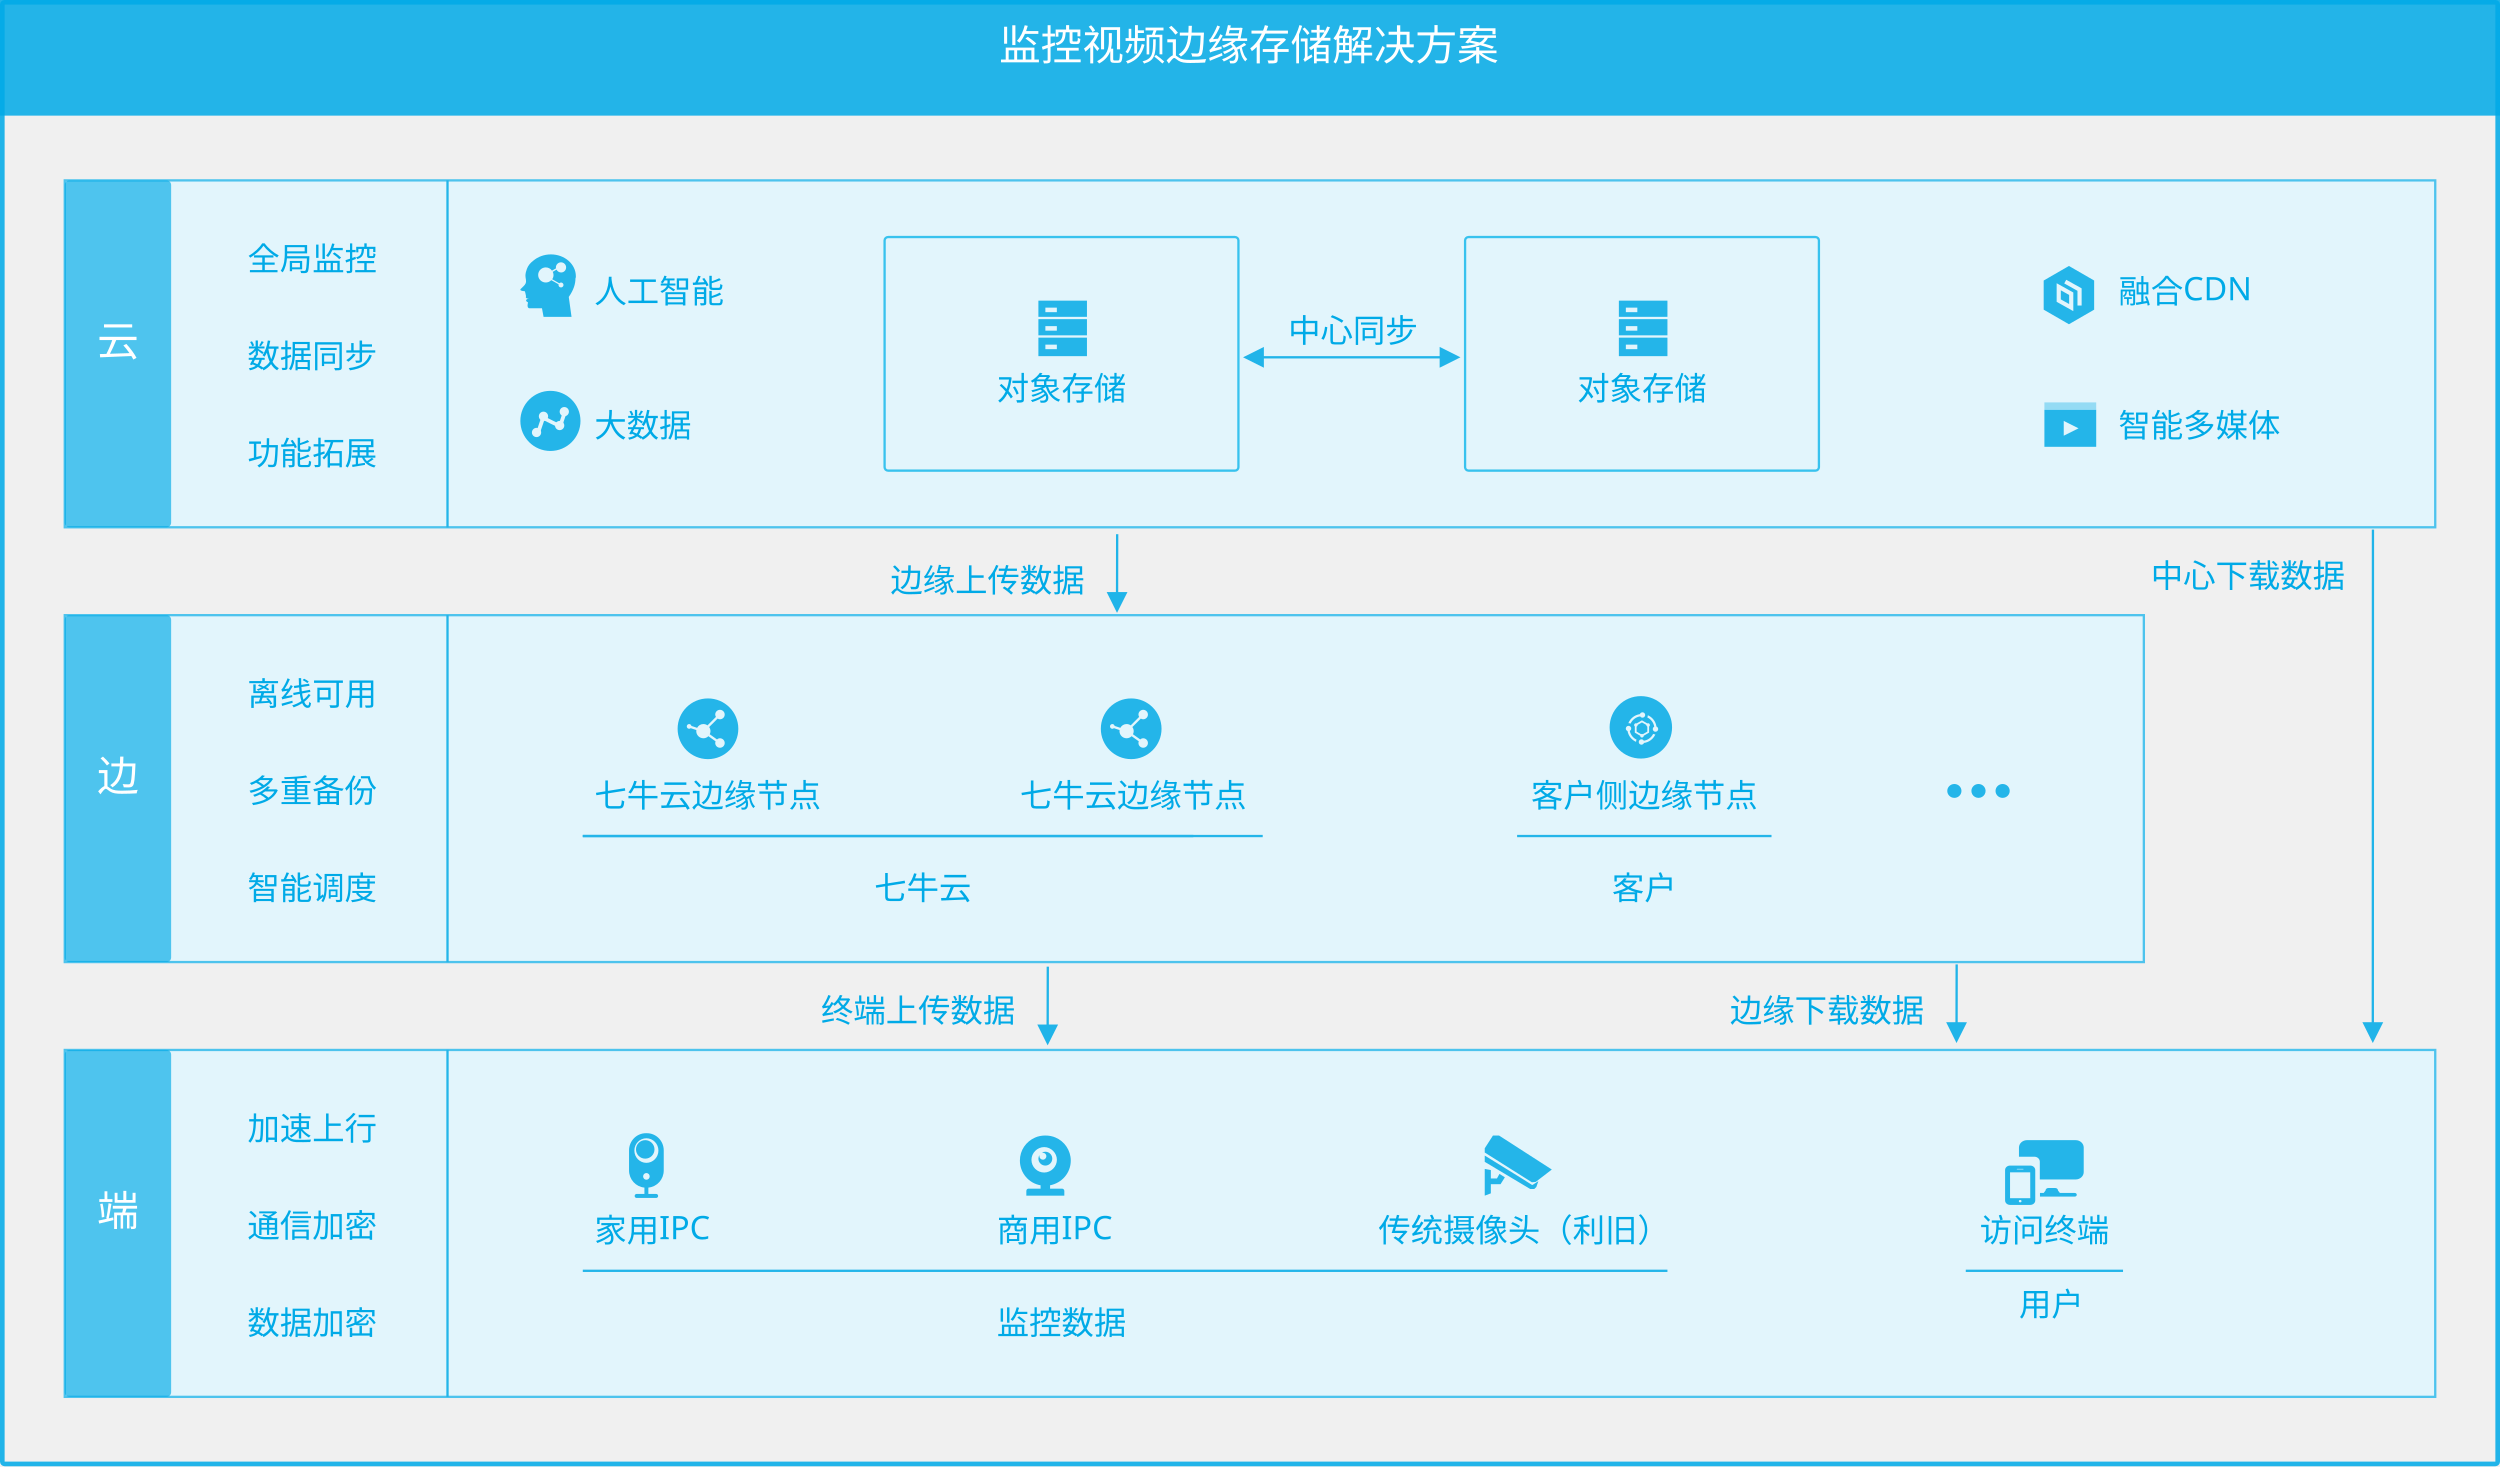
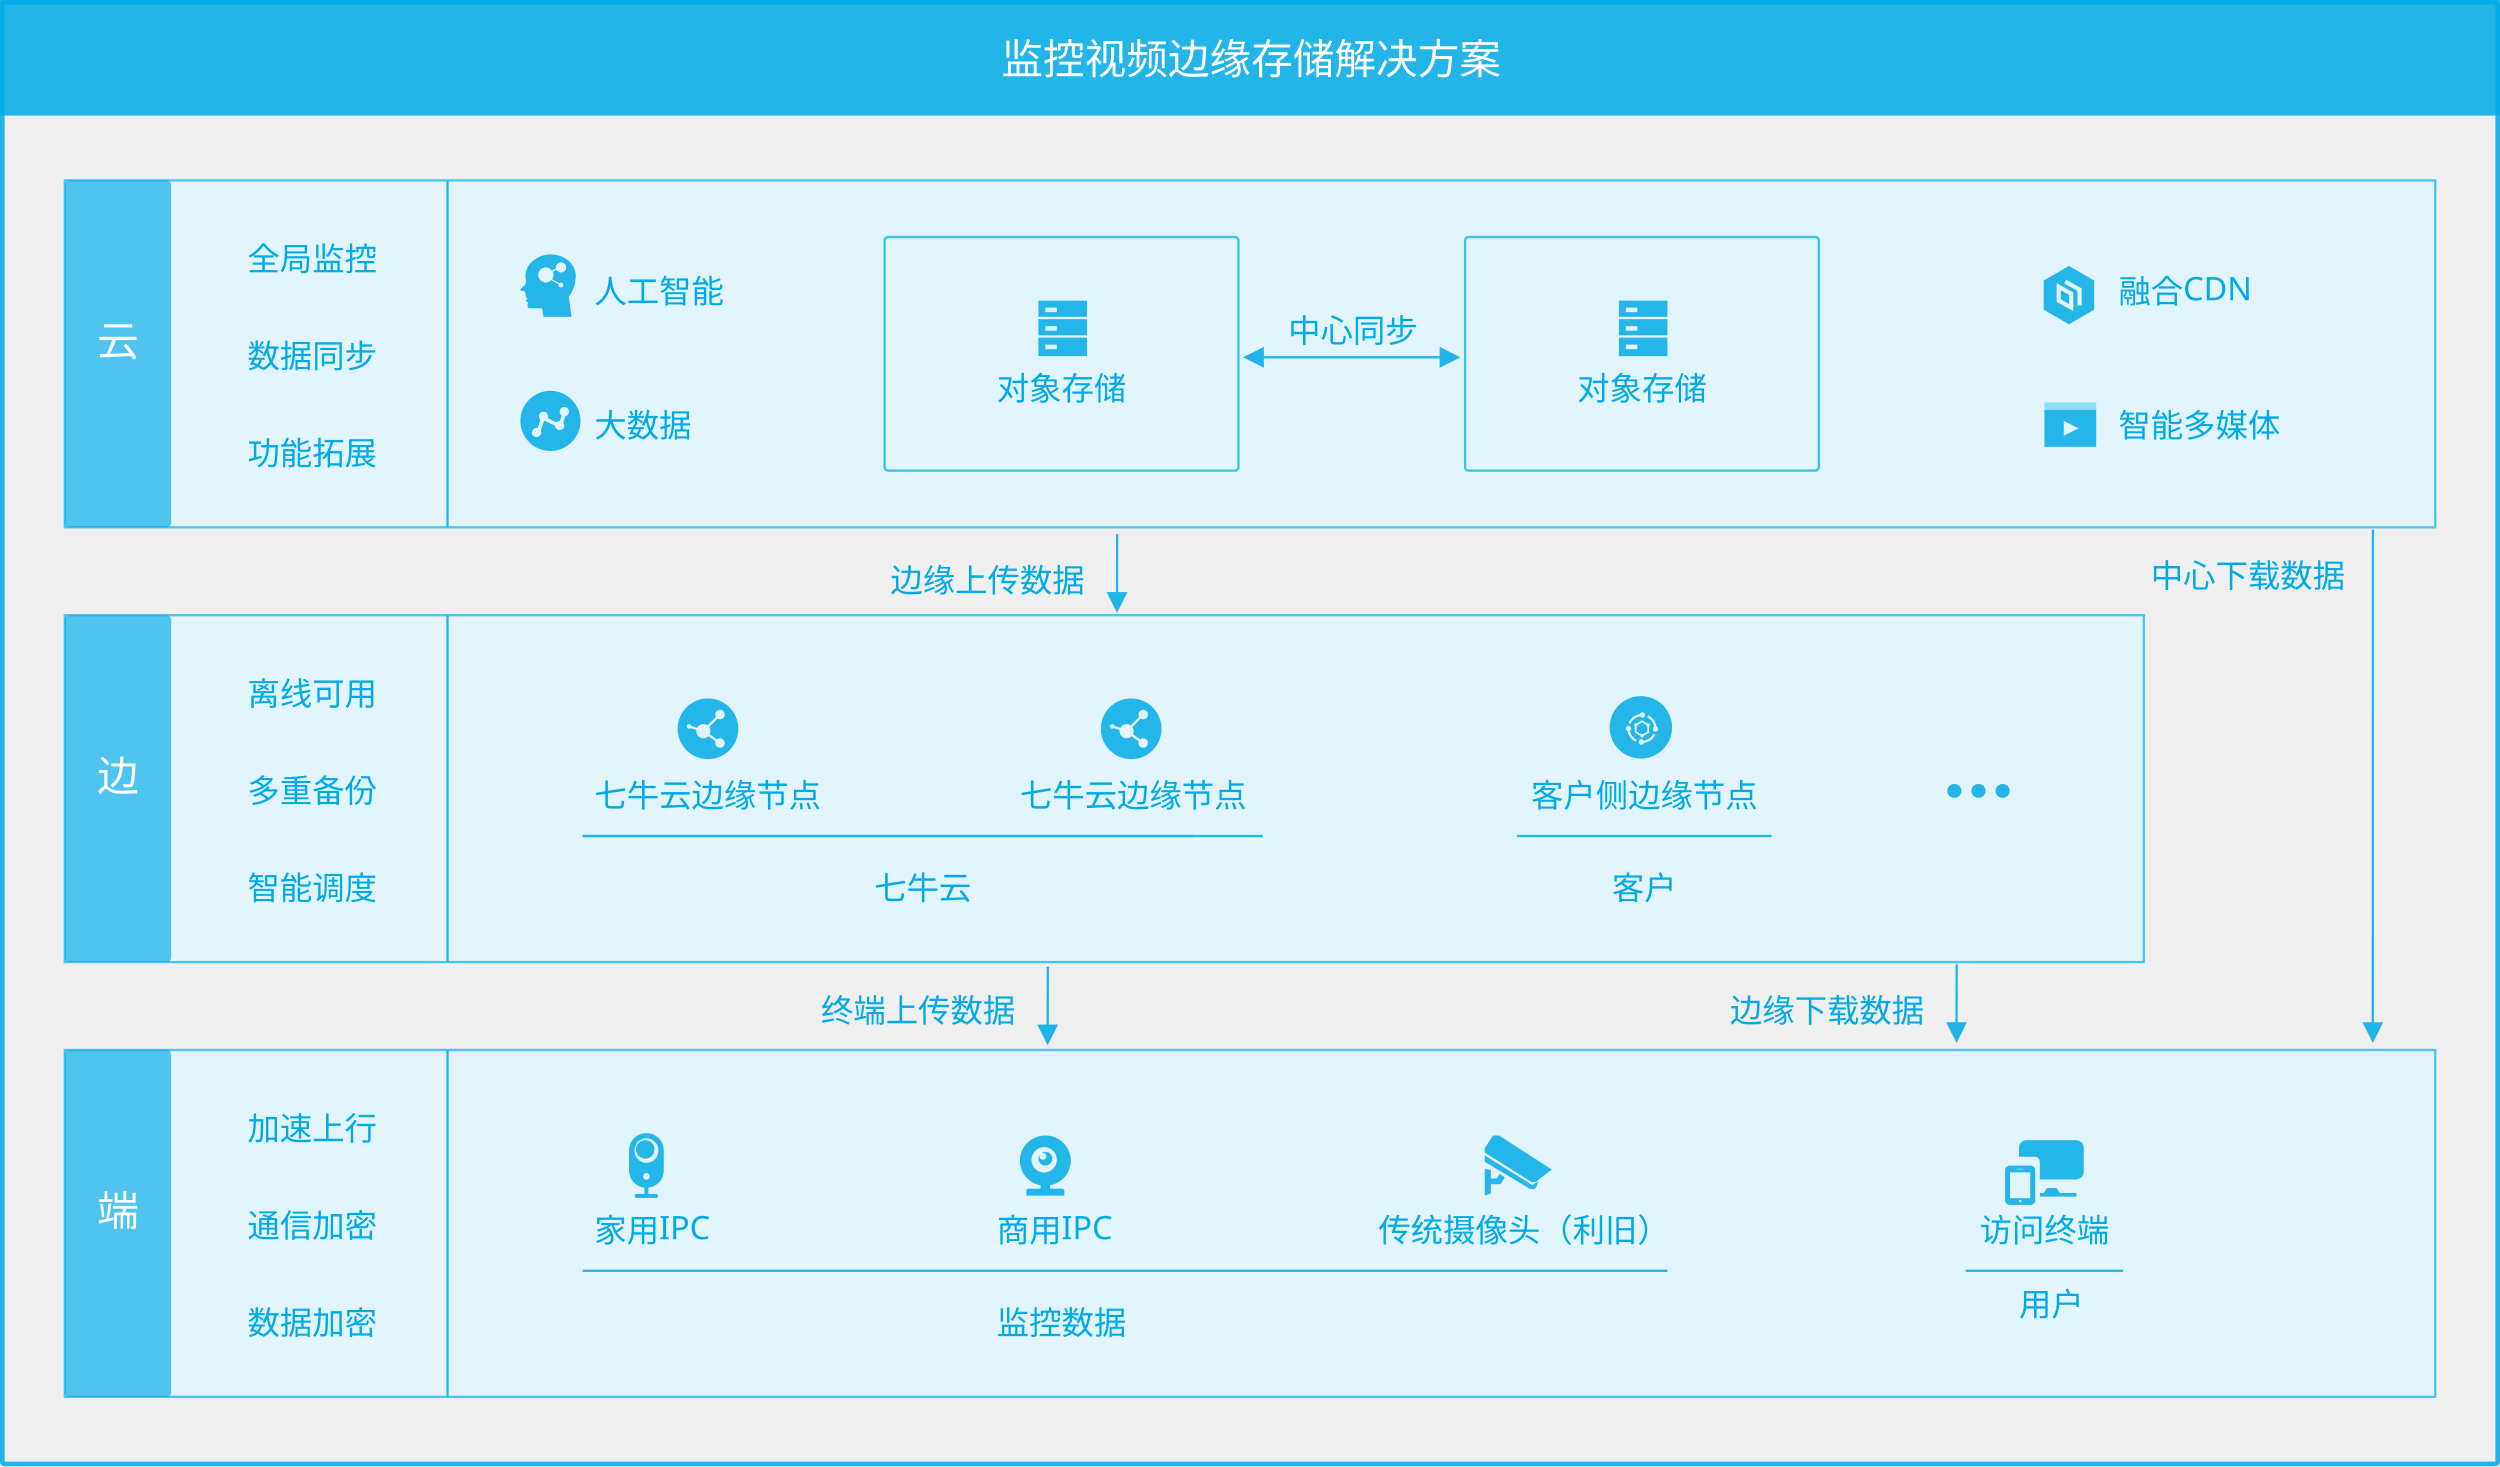
<svg xmlns="http://www.w3.org/2000/svg" width="1081px" height="634px" viewBox="0 0 1081 634" version="1.1">
  <g id="解决方案" stroke="none" stroke-width="1" fill="none" fill-rule="evenodd">
    <g id="行业解决方案-监控视频边缘存储解决方案✅" transform="translate(-420, -690)">
      <g id="产品介绍-2" transform="translate(0, 542)">
        <g id="编组" transform="translate(420, 148)">
          <path d="M1079,1 L2,1 C1.724,1 1.474,1.112 1.293,1.293 C1.112,1.474 1,1.724 1,2 L1,632 C1,632.276 1.112,632.526 1.293,632.707 C1.474,632.888 1.724,633 2,633 L1079,633 C1079.276,633 1079.526,632.888 1079.707,632.707 C1079.888,632.526 1080,632.276 1080,632 L1080,2 C1080,1.724 1079.888,1.474 1079.707,1.293 C1079.526,1.112 1079.276,1 1079,1 Z" id="矩形" stroke="#21B4E9" stroke-width="2" />
          <rect id="矩形" stroke="#4DC3ED" fill="#E2F5FC" x="28" y="78" width="1025" height="150" />
          <path id="路径-15备份-4" d="M622.5,150 L631.5,154.5 L622.5,159 L622.5,155 L546.5,155 L546.5,159 L537.5,154.5 L546.5,150 L546.5,154 L622.5,154 L622.5,150 Z" fill="#21B4E9" fill-rule="nonzero" />
          <g id="QCDN备份" transform="translate(882, 115)">
            <polygon id="多边形" fill="#24B5E9" points="12.6 0 23.512 6.3 23.512 18.9 12.6 25.2 1.688 18.9 1.688 6.3" />
            <polygon id="路径-6" stroke="#E2F5FC" stroke-width="1.8" points="8.197 9 8.197 14.983 13.597 18 13.597 12" />
            <polyline id="路径-7" stroke="#E2F5FC" stroke-width="1.8" stroke-linecap="square" points="11.797 7.2 17.197 10.213 17.197 16.2" />
          </g>
          <g id="智能多媒体备份" transform="translate(884, 174)">
            <rect id="矩形备份-23" fill="#24B5E9" x="0" y="3.2" width="22.4" height="16" />
            <rect id="矩形备份-24" fill-opacity="0.409" fill="#24B5E9" x="0" y="0" width="22.4" height="3.2" />
            <polygon id="三角形备份-8" fill="#E2F5FC" transform="translate(11.56008, 11.2) rotate(-270) translate(-11.56008, -11.2) " points="11.56 8 14.76 14.4 8.36 14.4" />
          </g>
          <g id="对象存储备份" transform="translate(449, 130)">
            <rect id="矩形" fill="#24B5E9" x="0" y="0" width="21" height="7" />
            <rect id="矩形备份-2" fill="#24B5E9" x="0" y="8" width="21" height="7" />
            <rect id="矩形备份-3" fill="#24B5E9" x="0" y="16" width="21" height="8" />
            <line x1="4" y1="4" x2="7" y2="4" id="直线-2" stroke="#E2F5FC" stroke-width="1.96" stroke-linecap="square" />
            <line x1="4" y1="12" x2="7" y2="12" id="直线-2" stroke="#E2F5FC" stroke-width="1.96" stroke-linecap="square" />
            <line x1="4" y1="20" x2="7" y2="20" id="直线-2" stroke="#E2F5FC" stroke-width="1.96" stroke-linecap="square" />
          </g>
          <g id="对象存储备份-6" transform="translate(700, 130)">
            <rect id="矩形" fill="#24B5E9" x="0" y="0" width="21" height="7" />
            <rect id="矩形备份-2" fill="#24B5E9" x="0" y="8" width="21" height="7" />
            <rect id="矩形备份-3" fill="#24B5E9" x="0" y="16" width="21" height="8" />
            <line x1="4" y1="4" x2="7" y2="4" id="直线-2" stroke="#E2F5FC" stroke-width="1.96" stroke-linecap="square" />
            <line x1="4" y1="12" x2="7" y2="12" id="直线-2" stroke="#E2F5FC" stroke-width="1.96" stroke-linecap="square" />
            <line x1="4" y1="20" x2="7" y2="20" id="直线-2" stroke="#E2F5FC" stroke-width="1.96" stroke-linecap="square" />
          </g>
          <rect id="矩形备份" stroke="#4DC3ED" fill="#E2F5FC" x="28" y="266" width="899" height="150" />
          <line x1="252.5" y1="361.5" x2="515.5" y2="361.5" id="直线-3" stroke="#24B5E9" stroke-linecap="square" />
          <line x1="252.5" y1="361.5" x2="545.5" y2="361.5" id="直线-3" stroke="#24B5E9" stroke-linecap="square" />
          <line x1="656.5" y1="361.5" x2="765.5" y2="361.5" id="直线-3" stroke="#24B5E9" stroke-linecap="square" />
          <g id="更多" transform="translate(842, 328)" fill-rule="nonzero">
            <rect id="矩形" fill="#000000" opacity="0" x="0" y="0" width="27" height="27" />
            <path d="M0,14 C0,15.657 1.374,17 3.068,17 C4.763,17 6.136,15.657 6.136,14 C6.136,12.343 4.763,11 3.068,11 C1.374,11 0,12.343 0,14 Z M10.432,14 C10.432,15.072 11.017,16.062 11.966,16.598 C12.915,17.134 14.085,17.134 15.034,16.598 C15.983,16.062 16.568,15.072 16.568,14 C16.568,12.343 15.194,11 13.5,11 C11.806,11 10.432,12.343 10.432,14 L10.432,14 Z M20.864,14 C20.864,15.657 22.237,17 23.932,17 C25.626,17 27,15.657 27,14 C27,12.343 25.626,11 23.932,11 C22.237,11 20.864,12.343 20.864,14 Z" id="形状" fill="#24B5E9" />
          </g>
          <rect id="矩形备份-3" stroke="#4DC3ED" fill="#E2F5FC" x="28" y="454" width="1025" height="150" />
          <line x1="252.5" y1="549.5" x2="720.5" y2="549.5" id="直线-3" stroke="#24B5E9" stroke-linecap="square" />
          <line x1="850.5" y1="549.5" x2="917.5" y2="549.5" id="直线-3" stroke="#24B5E9" stroke-linecap="square" />
          <line x1="193.5" y1="78.452" x2="193.5" y2="227.548" id="直线" stroke="#24B5E9" stroke-linecap="square" />
          <line x1="193.5" y1="266.452" x2="193.5" y2="415.548" id="直线备份" stroke="#24B5E9" stroke-linecap="square" />
          <line x1="193.5" y1="454.452" x2="193.5" y2="603.548" id="直线备份-2" stroke="#24B5E9" stroke-linecap="square" />
          <path d="M534,102.5 L384,102.5 C383.586,102.5 383.211,102.668 382.939,102.939 C382.668,103.211 382.5,103.586 382.5,104 L382.5,202 C382.5,202.414 382.668,202.789 382.939,203.061 C383.211,203.332 383.586,203.5 384,203.5 L534,203.5 C534.414,203.5 534.789,203.332 535.061,203.061 C535.332,202.789 535.5,202.414 535.5,202 L535.5,104 C535.5,103.586 535.332,103.211 535.061,102.939 C534.789,102.668 534.414,102.5 534,102.5 Z" id="矩形备份-21" stroke="#1AB9EB" opacity="0.85" />
          <path d="M785,102.5 L635,102.5 C634.586,102.5 634.211,102.668 633.939,102.939 C633.668,103.211 633.5,103.586 633.5,104 L633.5,202 C633.5,202.414 633.668,202.789 633.939,203.061 C634.211,203.332 634.586,203.5 635,203.5 L785,203.5 C785.414,203.5 785.789,203.332 786.061,203.061 C786.332,202.789 786.5,202.414 786.5,202 L786.5,104 C786.5,103.586 786.332,103.211 786.061,102.939 C785.789,102.668 785.414,102.5 785,102.5 Z" id="矩形备份-22" stroke="#1AB9EB" opacity="0.85" />
          <text id="全局监控" font-family="PingFangSC-Regular, PingFang SC" font-size="14" font-weight="normal" line-spacing="18" fill="#00AAE7">
            <tspan x="107" y="117">全局监控</tspan>
          </text>
          <text id="离线可用" font-family="PingFangSC-Regular, PingFang SC" font-size="14" font-weight="normal" line-spacing="18" fill="#00AAE7">
            <tspan x="107" y="305">离线可用</tspan>
          </text>
          <text id="加速上行" font-family="PingFangSC-Regular, PingFang SC" font-size="14" font-weight="normal" line-spacing="18" fill="#00AAE7">
            <tspan x="107" y="493">加速上行</tspan>
          </text>
          <text id="数据同步" font-family="PingFangSC-Regular, PingFang SC" font-size="14" font-weight="normal" line-spacing="18" fill="#00AAE7">
            <tspan x="107" y="159">数据同步</tspan>
          </text>
          <text id="多重备份" font-family="PingFangSC-Regular, PingFang SC" font-size="14" font-weight="normal" line-spacing="18" fill="#00AAE7">
            <tspan x="107" y="347">多重备份</tspan>
          </text>
          <text id="通信加密" font-family="PingFangSC-Regular, PingFang SC" font-size="14" font-weight="normal" line-spacing="18" fill="#00AAE7">
            <tspan x="107" y="535">通信加密</tspan>
          </text>
          <text id="功能拓展" font-family="PingFangSC-Regular, PingFang SC" font-size="14" font-weight="normal" line-spacing="18" fill="#00AAE7">
            <tspan x="107" y="201">功能拓展</tspan>
          </text>
          <text id="智能调度" font-family="PingFangSC-Regular, PingFang SC" font-size="14" font-weight="normal" line-spacing="18" fill="#00AAE7">
            <tspan x="107" y="389">智能调度</tspan>
          </text>
          <text id="数据加密" font-family="PingFangSC-Regular, PingFang SC" font-size="14" font-weight="normal" line-spacing="18" fill="#00AAE7">
            <tspan x="107" y="577">数据加密</tspan>
          </text>
          <text id="对象存储" font-family="PingFangSC-Regular, PingFang SC" font-size="14" font-weight="normal" line-spacing="18" fill="#00AAE7">
            <tspan x="431" y="173">对象存储</tspan>
          </text>
          <text id="对象存储备份-7" font-family="PingFangSC-Regular, PingFang SC" font-size="14" font-weight="normal" line-spacing="18" fill="#00AAE7">
            <tspan x="682" y="173">对象存储</tspan>
          </text>
          <text id="监控数据" font-family="PingFangSC-Regular, PingFang SC" font-size="14" font-weight="normal" line-spacing="18" fill="#00AAE7">
            <tspan x="431" y="577">监控数据</tspan>
          </text>
          <text id="人工智能" font-family="PingFangSC-Regular, PingFang SC" font-size="14" font-weight="normal" line-spacing="18" fill="#00AAE7">
            <tspan x="257" y="131">人工智能</tspan>
          </text>
          <text id="七牛云边缘节点" font-family="PingFangSC-Regular, PingFang SC" font-size="14" font-weight="normal" line-spacing="18" fill="#00AAE7">
            <tspan x="257" y="349">七牛云边缘节点</tspan>
          </text>
          <g id="jingxuanjiedian" transform="translate(293, 302)" fill-rule="nonzero">
            <path d="M-2.84217094e-14,13.125 C-2.84217094e-14,20.374 5.876,26.25 13.125,26.25 C20.374,26.25 26.25,20.374 26.25,13.125 C26.25,5.876 20.374,-2.84217094e-14 13.125,-2.84217094e-14 C5.876,-2.84217094e-14 -2.84217094e-14,5.876 -2.84217094e-14,13.125 Z" id="路径" fill="#24B5E9" />
            <path d="M18.316,17.227 C17.818,17.227 17.376,17.426 17.021,17.722 L13.896,15.489 C14.095,15.082 14.215,14.631 14.215,14.15 C14.215,13.488 13.998,12.873 13.641,12.375 L17.297,8.716 C17.602,8.895 17.936,9.023 18.313,9.023 C19.447,9.023 20.364,8.106 20.364,6.973 C20.364,5.839 19.447,4.922 18.313,4.922 C17.18,4.922 16.263,5.839 16.263,6.973 C16.263,7.351 16.392,7.685 16.57,7.989 L12.917,11.648 C12.413,11.288 11.804,11.074 11.139,11.074 C9.964,11.074 8.956,11.742 8.438,12.712 L5.968,11.886 C5.868,11.426 5.476,11.074 4.986,11.074 C4.421,11.074 3.961,11.534 3.961,12.1 C3.961,12.665 4.421,13.125 4.986,13.125 C5.244,13.125 5.476,13.02 5.657,12.861 L8.112,13.682 C8.089,13.837 8.065,13.989 8.065,14.15 C8.065,15.85 9.442,17.227 11.142,17.227 C11.988,17.227 12.753,16.884 13.31,16.33 L16.415,18.548 C16.327,18.776 16.266,19.02 16.266,19.277 C16.266,20.408 17.183,21.328 18.316,21.328 C19.45,21.328 20.367,20.408 20.367,19.277 C20.367,18.146 19.45,17.227 18.316,17.227 L18.316,17.227 Z" id="路径" fill="#E2F5FC" />
          </g>
          <g id="jingxuanjiedian备份" transform="translate(476, 302)" fill-rule="nonzero">
            <path d="M-2.84217094e-14,13.125 C-2.84217094e-14,20.374 5.876,26.25 13.125,26.25 C20.374,26.25 26.25,20.374 26.25,13.125 C26.25,5.876 20.374,-2.84217094e-14 13.125,-2.84217094e-14 C5.876,-2.84217094e-14 -2.84217094e-14,5.876 -2.84217094e-14,13.125 Z" id="路径" fill="#24B5E9" />
            <path d="M18.316,17.227 C17.818,17.227 17.376,17.426 17.021,17.722 L13.896,15.489 C14.095,15.082 14.215,14.631 14.215,14.15 C14.215,13.488 13.998,12.873 13.641,12.375 L17.297,8.716 C17.602,8.895 17.936,9.023 18.313,9.023 C19.447,9.023 20.364,8.106 20.364,6.973 C20.364,5.839 19.447,4.922 18.313,4.922 C17.18,4.922 16.263,5.839 16.263,6.973 C16.263,7.351 16.392,7.685 16.57,7.989 L12.917,11.648 C12.413,11.288 11.804,11.074 11.139,11.074 C9.964,11.074 8.956,11.742 8.438,12.712 L5.968,11.886 C5.868,11.426 5.476,11.074 4.986,11.074 C4.421,11.074 3.961,11.534 3.961,12.1 C3.961,12.665 4.421,13.125 4.986,13.125 C5.244,13.125 5.476,13.02 5.657,12.861 L8.112,13.682 C8.089,13.837 8.065,13.989 8.065,14.15 C8.065,15.85 9.442,17.227 11.142,17.227 C11.988,17.227 12.753,16.884 13.31,16.33 L16.415,18.548 C16.327,18.776 16.266,19.02 16.266,19.277 C16.266,20.408 17.183,21.328 18.316,21.328 C19.45,21.328 20.367,20.408 20.367,19.277 C20.367,18.146 19.45,17.227 18.316,17.227 L18.316,17.227 Z" id="路径" fill="#E2F5FC" />
          </g>
          <g id="cunchuyuCDN_bianyuanjiedianjisuan" transform="translate(696, 301)" fill-rule="nonzero">
            <path d="M13.5,0 C6.048,0 0,6.048 0,13.499 C0,20.952 6.048,27 13.5,27 C20.952,27 27,20.952 27,13.501 C27,6.048 20.952,0 13.5,0 Z" id="路径" fill="#24B5E9" />
            <path d="M18.812,16.333 C19.116,16.48 19.448,16.559 19.786,16.565 C18.897,18.564 17.029,19.961 14.852,20.258 L14.852,20.26 C14.652,20.769 14.122,21.071 13.579,20.986 C13.036,20.9 12.626,20.45 12.594,19.905 C12.562,19.359 12.917,18.865 13.446,18.718 C13.975,18.57 14.537,18.809 14.795,19.291 C16.543,19.024 18.045,17.917 18.812,16.333 Z M9.296,13.708 C9.446,14.233 9.207,14.792 8.722,15.049 C9.049,16.693 10.13,18.09 11.645,18.824 C11.504,19.125 11.429,19.452 11.427,19.784 C9.495,18.929 8.116,17.176 7.747,15.107 C7.234,14.909 6.929,14.383 7.014,13.843 C7.099,13.303 7.551,12.894 8.1,12.862 C8.649,12.829 9.147,13.181 9.296,13.708 L9.296,13.708 Z M13.984,10.477 L16.299,11.806 C16.405,11.754 16.521,11.726 16.639,11.724 C16.982,11.725 17.284,11.948 17.384,12.274 C17.484,12.6 17.358,12.953 17.073,13.143 L17.073,15.797 L14.763,17.123 C14.772,17.406 14.625,17.67 14.38,17.814 C14.136,17.957 13.832,17.957 13.587,17.814 C13.343,17.67 13.196,17.406 13.204,17.123 L10.893,15.796 L10.893,13.125 C10.587,12.886 10.505,12.459 10.702,12.125 C10.898,11.791 11.313,11.652 11.673,11.8 L13.984,10.477 L13.984,10.477 Z M13.984,11.372 L12.123,12.439 L12.123,12.5 C12.123,12.802 11.944,13.076 11.666,13.203 L11.666,15.351 L13.594,16.455 C13.834,16.312 14.134,16.312 14.374,16.455 L16.298,15.351 L16.298,13.193 C16.031,13.064 15.86,12.795 15.859,12.5 L15.859,12.451 L13.984,11.371 L13.984,11.372 Z M16.538,8.265 C18.543,9.15 19.948,11 20.256,13.16 C20.768,13.359 21.071,13.884 20.986,14.424 C20.9,14.963 20.448,15.37 19.9,15.402 C19.352,15.435 18.855,15.084 18.706,14.558 C18.556,14.033 18.795,13.475 19.279,13.218 C19.006,11.474 17.886,9.977 16.286,9.213 C16.437,8.919 16.523,8.595 16.538,8.265 L16.538,8.265 Z M14.329,7.007 C14.875,7.065 15.306,7.493 15.366,8.036 C15.426,8.578 15.098,9.088 14.578,9.263 C14.058,9.438 13.486,9.229 13.202,8.762 C11.382,9.033 9.827,10.208 9.078,11.879 C8.791,11.76 8.483,11.699 8.172,11.699 L8.098,11.699 C8.943,9.604 10.848,8.116 13.095,7.793 C13.269,7.276 13.783,6.948 14.329,7.007 L14.329,7.007 Z" id="形状" fill="#E2F5FC" />
          </g>
          <text id="七牛云" font-family="PingFangSC-Regular, PingFang SC" font-size="14" font-weight="normal" line-spacing="18" fill="#00AAE7">
            <tspan x="378" y="389">七牛云</tspan>
          </text>
          <text id="七牛云边缘节点备份" font-family="PingFangSC-Regular, PingFang SC" font-size="14" font-weight="normal" line-spacing="18" fill="#00AAE7">
            <tspan x="441" y="349">七牛云边缘节点</tspan>
          </text>
          <text id="客户侧边缘节点" font-family="PingFangSC-Regular, PingFang SC" font-size="14" font-weight="normal" line-spacing="18" fill="#00AAE7">
            <tspan x="662" y="349">客户侧边缘节点</tspan>
          </text>
          <text id="中心下载数据" font-family="PingFangSC-Regular, PingFang SC" font-size="14" font-weight="normal" line-spacing="18" fill="#00AAE7">
            <tspan x="930" y="254">中心下载数据</tspan>
          </text>
          <text id="客户" font-family="PingFangSC-Regular, PingFang SC" font-size="14" font-weight="normal" line-spacing="18" fill="#00AAE7">
            <tspan x="697" y="389">客户</tspan>
          </text>
          <text id="家用IPC" font-family="PingFangSC-Regular, PingFang SC" font-size="14" font-weight="normal" line-spacing="18" fill="#00AAE7">
            <tspan x="257" y="537">家用IPC</tspan>
          </text>
          <text id="商用IPC" font-family="PingFangSC-Regular, PingFang SC" font-size="14" font-weight="normal" line-spacing="18" fill="#00AAE7">
            <tspan x="431" y="537">商用IPC</tspan>
          </text>
          <text id="传统摄像头（利旧）" font-family="PingFangSC-Regular, PingFang SC" font-size="14" font-weight="normal" line-spacing="18" fill="#00AAE7">
            <tspan x="596" y="537">传统摄像头（利旧）</tspan>
          </text>
          <text id="访问终端" font-family="PingFangSC-Regular, PingFang SC" font-size="14" font-weight="normal" line-spacing="18" fill="#00AAE7">
            <tspan x="856" y="537">访问终端</tspan>
          </text>
          <text id="融合CDN" font-family="PingFangSC-Regular, PingFang SC" font-size="14" font-weight="normal" line-spacing="18" fill="#00AAE7">
            <tspan x="916" y="131">融合CDN</tspan>
          </text>
          <text id="大数据" font-family="PingFangSC-Regular, PingFang SC" font-size="14" font-weight="normal" line-spacing="18" fill="#00AAE7">
            <tspan x="257" y="189">大数据</tspan>
          </text>
          <text id="智能多媒体" font-family="PingFangSC-Regular, PingFang SC" font-size="14" font-weight="normal" line-spacing="18" fill="#00AAE7">
            <tspan x="916" y="189">智能多媒体</tspan>
          </text>
          <text id="用户" font-family="PingFangSC-Regular, PingFang SC" font-size="14" font-weight="normal" line-spacing="18" fill="#00AAE7">
            <tspan x="873" y="569">用户</tspan>
          </text>
          <text id="中心同步" font-family="PingFangSC-Regular, PingFang SC" font-size="14" font-weight="normal" line-spacing="18" fill="#00AAE7">
            <tspan x="557" y="148">中心同步</tspan>
          </text>
          <rect id="矩形" fill="#00AAE7" opacity="0.854" x="0" y="0" width="1081" height="50" />
-           <text id="监控视频边缘存储解决方案" font-family="PingFangSC-Medium, PingFang SC" font-size="18" font-weight="400" line-spacing="36" fill="#FFFFFF">
-             <tspan x="432" y="26">监控视频边缘存储解决方案</tspan>
+           <text id="监控视频边缘存储解决方案" font-family="PingFangSC-Medium, PingFang SC" font-size="18" font-weight="400" fill="#FFFFFF">
+             <tspan x="433" y="32">监控视频边缘存储解决方案</tspan>
          </text>
          <path d="M30,78 L72,78 C73.105,78 74,78.895 74,80 L74,226 C74,227.105 73.105,228 72,228 L30,228 C28.895,228 28,227.105 28,226 L28,80 C28,78.895 28.895,78 30,78 Z" id="矩形" fill-opacity="0.654" fill="#00AAE7" />
          <path d="M30,266 L72,266 C73.105,266 74,266.895 74,268 L74,414 C74,415.105 73.105,416 72,416 L30,416 C28.895,416 28,415.105 28,414 L28,268 C28,266.895 28.895,266 30,266 Z" id="矩形备份-2" fill-opacity="0.654" fill="#00AAE7" />
          <path d="M30,454 L72,454 C73.105,454 74,454.895 74,456 L74,602 C74,603.105 73.105,604 72,604 L30,604 C28.895,604 28,603.105 28,602 L28,456 C28,454.895 28.895,454 30,454 Z" id="矩形备份-4" fill-opacity="0.654" fill="#00AAE7" />
          <text id="云" font-family="PingFangSC-Medium, PingFang SC" font-size="18" font-weight="400" line-spacing="36" fill="#FFFFFF">
            <tspan x="42" y="154">云</tspan>
          </text>
          <text id="边" font-family="PingFangSC-Medium, PingFang SC" font-size="18" font-weight="400" line-spacing="36" fill="#FFFFFF">
            <tspan x="42" y="342">边</tspan>
          </text>
          <text id="端" font-family="PingFangSC-Medium, PingFang SC" font-size="18" font-weight="400" line-spacing="36" fill="#FFFFFF">
            <tspan x="42" y="530">端</tspan>
          </text>
          <g id="dashuju" transform="translate(225, 169)" fill-rule="nonzero">
            <path d="M0,13 C0,20.18 5.82,26 13,26 C20.18,26 26,20.18 26,13 C26,5.82 20.18,0 13,0 C5.82,0 0,5.82 0,13 Z" id="路径" fill="#24B5E9" />
            <polygon id="路径" fill="#E2F5FC" points="8.553 18 7 17.514 9.33 10.541 16.689 14.189 18.447 9 20 9.486 17.67 16.459 10.311 12.811" />
            <path d="M17,9 C17,10.105 17.895,11 19,11 C20.105,11 21,10.105 21,9 C21,7.895 20.105,7 19,7 C17.895,7 17,7.895 17,9 Z" id="路径" fill="#E2F5FC" />
            <path d="M15,15 C15,15.715 15.381,16.375 16,16.732 C16.619,17.089 17.381,17.089 18,16.732 C18.619,16.375 19,15.715 19,15 C19,14.285 18.619,13.625 18,13.268 C17.381,12.911 16.619,12.911 16,13.268 C15.381,13.625 15,14.285 15,15 Z" id="路径" fill="#E2F5FC" />
            <path d="M8,11 C8,12.105 8.895,13 10,13 C11.105,13 12,12.105 12,11 C12,9.895 11.105,9 10,9 C8.895,9 8,9.895 8,11 Z" id="路径" fill="#E2F5FC" />
            <path d="M5,18 C5,19.105 5.895,20 7,20 C8.105,20 9,19.105 9,18 C9,16.895 8.105,16 7,16 C5.895,16 5,16.895 5,18 Z" id="路径" fill="#E2F5FC" />
          </g>
          <g id="rengongzhineng" transform="translate(225, 110)" fill-rule="nonzero">
            <polygon id="路径" points="0 0 27 0 27 27 0 27" />
            <path d="M0.434,14.683 C0.434,14.683 -1.213,15.751 1.911,15.92 C2.023,15.92 2.42,17.775 2.478,18.169 C2.42,18.225 2.365,18.338 2.365,18.507 C2.365,18.846 2.82,19.126 3.387,19.126 L3.727,19.126 C2.99,19.24 2.478,19.52 2.478,19.914 C2.478,20.194 2.818,20.532 3.33,20.757 C3.33,20.757 2.705,22.781 3.615,23.231 C3.785,23.286 4.012,23.344 4.239,23.286 C5.601,23.342 7.988,23.286 9.35,23.286 L10.032,27 L22.126,27 L20.934,18.394 C23.09,15.357 23.83,12.656 23.83,10.406 C24,10.126 24,9.788 24,9.449 C23.995,4.221 19.17,0 13.208,0 C10.199,0 7.53,1.068 5.544,2.757 C4.352,3.658 3.33,4.837 2.818,6.301 C2.478,7.144 2.193,8.326 2.193,9.227 C2.193,10.353 2.76,11.535 2.25,12.603 C1.911,13.39 1.001,14.064 0.434,14.683 Z M10.994,5.627 C12.128,5.627 13.095,6.19 13.662,7.033 L15.421,6.021 C15.421,5.907 15.364,5.741 15.364,5.627 C15.364,4.446 16.328,3.433 17.578,3.433 C18.77,3.433 19.792,4.39 19.792,5.627 C19.792,6.864 18.827,7.821 17.635,7.821 C16.783,7.821 15.989,7.314 15.649,6.584 L14.002,7.541 C14.23,7.99 14.342,8.442 14.342,8.947 C14.342,9.621 14.115,10.24 13.775,10.747 L16.841,12.492 C17.011,12.322 17.296,12.153 17.578,12.153 C18.203,12.153 18.657,12.661 18.657,13.221 C18.657,13.84 18.148,14.289 17.578,14.289 C16.953,14.289 16.498,13.781 16.498,13.221 C16.498,13.107 16.556,12.996 16.556,12.941 L13.377,11.141 C12.753,11.759 11.958,12.153 10.994,12.153 C9.177,12.153 7.7,10.692 7.7,8.892 C7.7,7.089 9.177,5.627 10.994,5.627 Z" id="形状" fill="#24B5E9" />
          </g>
          <g id="shexiangtou-2" transform="translate(272, 490)" fill="#24B5E9" fill-rule="nonzero">
            <path d="M7,3 C4.791,3 3,4.791 3,7 C3,9.209 4.791,11 7,11 C9.209,11 11,9.209 11,7 C10.998,4.792 9.208,3.002 7,3 Z" id="路径" />
            <path d="M7.728,0 L7.272,0 C3.256,0 0,3.327 0,7.432 L0,16.106 C0,19.995 2.924,23.187 6.648,23.51 L6.648,26.258 L3.274,26.258 C2.803,26.258 2.421,26.648 2.421,27.129 C2.421,27.61 2.803,28 3.274,28 L11.726,28 C12.197,28 12.578,27.61 12.578,27.129 C12.578,26.648 12.197,26.258 11.726,26.258 L8.352,26.258 L8.352,23.51 C12.076,23.187 15,19.995 15,16.106 L15,7.432 C15,3.327 11.743,0 7.728,0 Z M7.5,20.123 C6.715,20.123 6.079,19.473 6.079,18.671 C6.079,17.869 6.715,17.219 7.5,17.219 C8.284,17.219 8.92,17.869 8.92,18.671 C8.92,19.473 8.284,20.123 7.5,20.123 L7.5,20.123 Z M7.5,12.818 C4.632,12.818 2.298,10.433 2.298,7.502 C2.298,4.571 4.632,2.184 7.5,2.184 C10.368,2.184 12.701,4.569 12.701,7.5 C12.701,10.432 10.368,12.817 7.5,12.817 L7.5,12.818 Z" id="形状" />
          </g>
          <g id="shexiangtou" transform="translate(441, 491)" fill-rule="nonzero">
            <path d="M18.187,22.967 L13.053,22.967 L13.053,21.522 C18.187,20.511 22,16.178 22,10.833 C22,6.356 19.213,2.456 15.4,0.867 C14.08,0.289 12.613,0 11,0 C9.387,0 7.92,0.289 6.6,0.867 C2.64,2.6 0,6.356 0,10.833 C0,16.178 3.813,20.656 8.947,21.522 L8.947,22.967 L3.813,22.967 C2.787,22.967 2.787,23.978 2.787,23.978 L2.787,26 L19.213,26 L19.213,23.978 C19.213,23.4 18.773,22.967 18.187,22.967 Z" id="路径" fill="#24B5E9" />
            <path d="M5,10.5 C5,7.527 7.527,5 10.5,5 C13.473,5 16,7.527 16,10.5 C16,13.473 13.473,16 10.5,16 C7.527,16 5,13.622 5,10.5 Z" id="路径" fill="#E2F5FC" />
            <path d="M14,10 C14,8.35 12.65,7 11,7 C10.4,7 9.95,7.15 9.5,7.45 L9.95,7.45 C10.7,7.45 11.45,8.05 11.45,8.95 C11.45,9.7 10.85,10.45 9.95,10.45 C9.2,10.45 8.45,9.85 8.45,8.95 L8.45,8.5 C8.15,8.95 8,9.55 8,10 C8,11.65 9.35,13 11,13 C12.65,13 14,11.65 14,10 L14,10 Z" id="路径" fill="#24B5E9" />
          </g>
          <g id="shexiangtou-3" transform="translate(642, 491)" fill="#24B5E9" fill-rule="nonzero">
            <path d="M2.639,18.573 L2.639,14.936 L0,14.444 L0,26 L2.639,25.009 L2.639,21.048 L6.835,21.048 L8.7,18.076 L6.368,16.591 L5.281,18.573 L2.642,18.573 L2.639,18.573 Z M29,14.704 L6.174,0 L3.555,0 L0,5.518 L0,7.352 L20.393,20.222 L22.075,20.037 L29,14.707 L29,14.704 Z M0,8.667 L0,11.385 L19.633,23.111 L21.416,23.111 L22.307,22.262 L23.2,19.714 C23.2,19.714 20.7,21.412 20.523,21.412 C19.63,20.731 0,8.667 0,8.667 Z" id="形状" />
            <g id="zhongduanjianshe" transform="translate(225, 2)">
              <path d="M30.07,22.833 L23.69,22.833 L22.885,21.772 C22.89,21.486 22.766,21.21 22.539,21.008 C22.313,20.806 22.005,20.694 21.685,20.699 L18.699,20.699 C18.381,20.694 18.075,20.804 17.849,21.004 C17.623,21.204 17.497,21.477 17.499,21.76 L16.694,22.833 L15.085,22.833 L15.085,24.417 L30.132,24.417 C30.623,24.405 31.01,24.041 31,23.603 C31.001,23.387 30.9,23.182 30.724,23.035 C30.547,22.889 30.31,22.816 30.07,22.833 L30.07,22.833 Z M10.88,11 L2.162,11 C1.59,10.996 1.04,11.195 0.634,11.555 C0.228,11.915 0,12.404 0,12.915 L0,26.09 C0.002,26.6 0.231,27.088 0.637,27.447 C1.043,27.805 1.592,28.004 2.162,28 L10.88,28 C11.451,28.004 12,27.805 12.406,27.447 C12.811,27.088 13.041,26.6 13.042,26.09 L13.042,12.915 C13.035,11.854 12.068,10.997 10.88,11 Z M5.085,12.477 C5.111,12.44 5.155,12.415 5.204,12.41 L7.838,12.41 C7.911,12.424 7.962,12.483 7.957,12.55 C7.957,12.601 7.901,12.634 7.838,12.657 L5.204,12.657 C5.157,12.663 5.11,12.643 5.085,12.606 C5.064,12.59 5.051,12.567 5.051,12.542 C5.051,12.517 5.064,12.493 5.085,12.477 L5.085,12.477 Z M6.518,26.905 C6.196,26.902 5.937,26.666 5.94,26.379 C5.942,26.091 6.204,25.859 6.526,25.86 C6.848,25.861 7.109,26.095 7.109,26.382 C7.105,26.67 6.846,26.902 6.524,26.905 L6.518,26.905 Z M10.88,25.096 L2.143,25.096 L2.143,13.904 L10.861,13.904 L10.88,25.096 Z" id="形状" />
              <path d="M30.497,0 L9.503,0 C8.579,-0.004 7.691,0.329 7.034,0.926 C6.377,1.524 6.005,2.337 6,3.186 L6,7.166 L12.663,7.166 C13.285,7.163 13.882,7.387 14.323,7.79 C14.764,8.192 15.013,8.739 15.015,9.311 L15.015,17 L30.497,17 C31.421,17.004 32.309,16.671 32.966,16.074 C33.623,15.476 33.995,14.663 34,13.814 L34,3.186 C33.995,2.337 33.623,1.524 32.966,0.926 C32.309,0.329 31.421,-0.004 30.497,0 Z" id="路径" />
            </g>
          </g>
          <path id="路径-3备份" d="M1025.565,229 L1026.565,229 L1026.502,442.007 L1030.502,442.008 L1026,451.007 L1021.502,442.005 L1025.502,442.006 L1025.565,229 Z" fill="#20B4E9" fill-rule="nonzero" />
          <text id="边缘下载数据" font-family="PingFangSC-Regular, PingFang SC" font-size="14" font-weight="normal" line-spacing="18" fill="#00AAE7">
            <tspan x="748" y="442">边缘下载数据</tspan>
          </text>
          <path id="路径-3备份" d="M845.565,416.999 L846.565,417.001 L846.516,442.007 L850.516,442.015 L845.999,451.007 L841.516,441.998 L845.516,442.006 L845.565,416.999 Z" fill="#20B4E9" fill-rule="nonzero" />
          <text id="终端上传数据" font-family="PingFangSC-Regular, PingFang SC" font-size="14" font-weight="normal" line-spacing="18" fill="#00AAE7">
            <tspan x="355" y="442">终端上传数据</tspan>
          </text>
          <path id="路径-3备份" d="M452.565,417.999 L453.565,418.001 L453.516,443.007 L457.516,443.015 L452.999,452.007 L448.516,442.998 L452.516,443.006 L452.565,417.999 Z" fill="#20B4E9" fill-rule="nonzero" />
          <text id="边缘上传数据" font-family="PingFangSC-Regular, PingFang SC" font-size="14" font-weight="normal" line-spacing="18" fill="#00AAE7">
            <tspan x="385" y="256">边缘上传数据</tspan>
          </text>
          <path id="路径-3备份" d="M482.565,230.999 L483.565,231.001 L483.516,256.007 L487.516,256.015 L482.999,265.007 L478.516,255.998 L482.516,256.006 L482.565,230.999 Z" fill="#20B4E9" fill-rule="nonzero" />
        </g>
      </g>
    </g>
  </g>
</svg>
